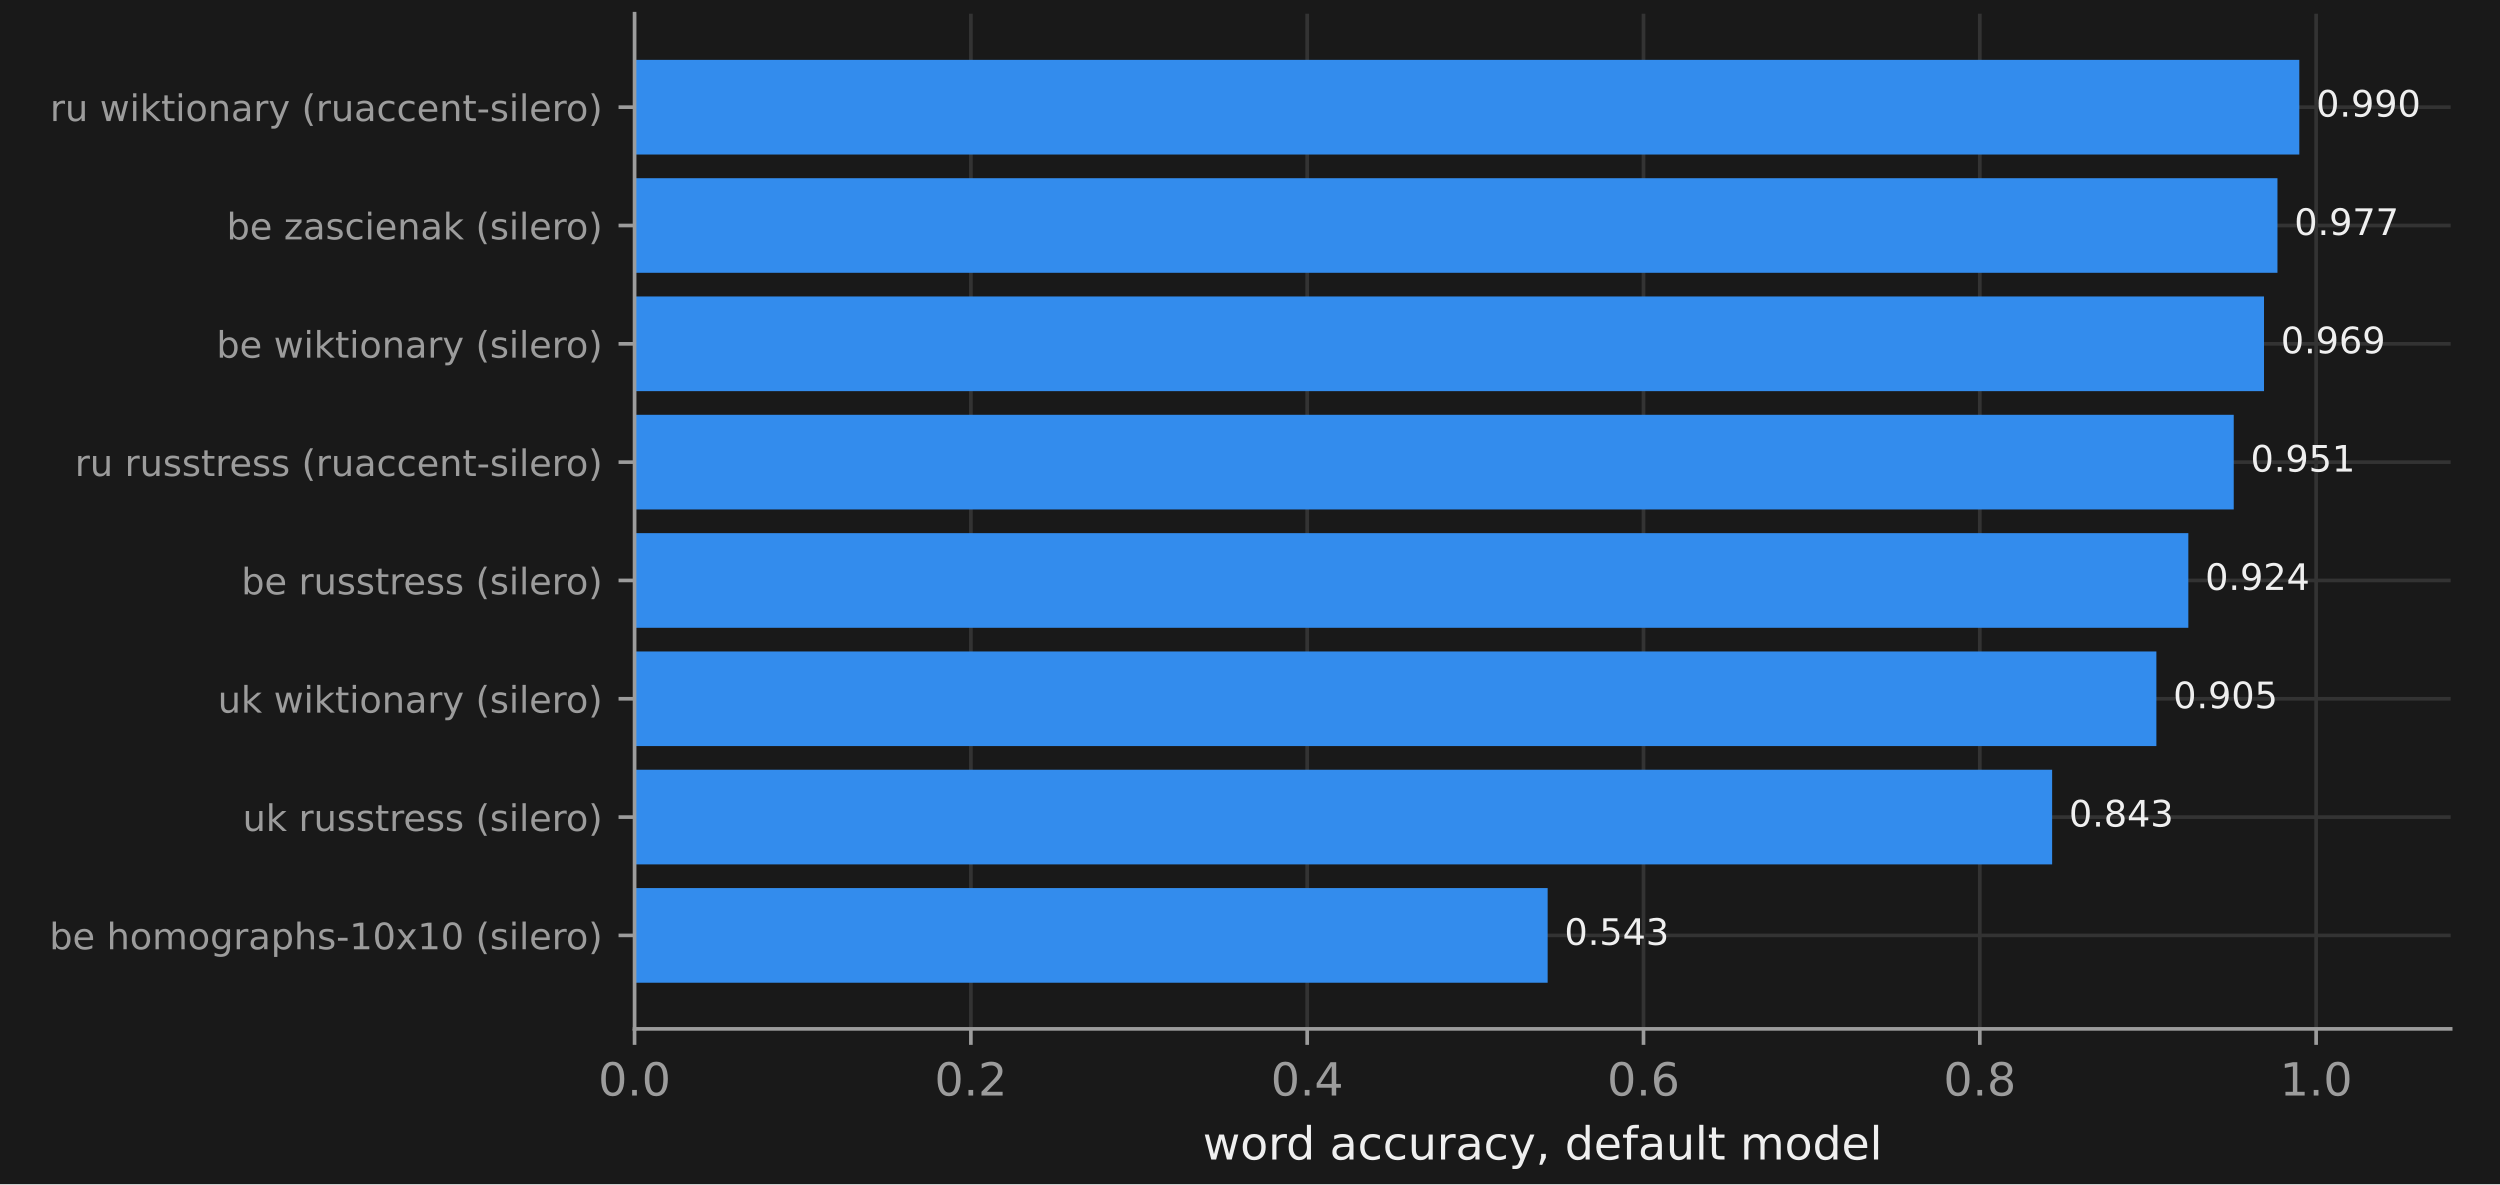
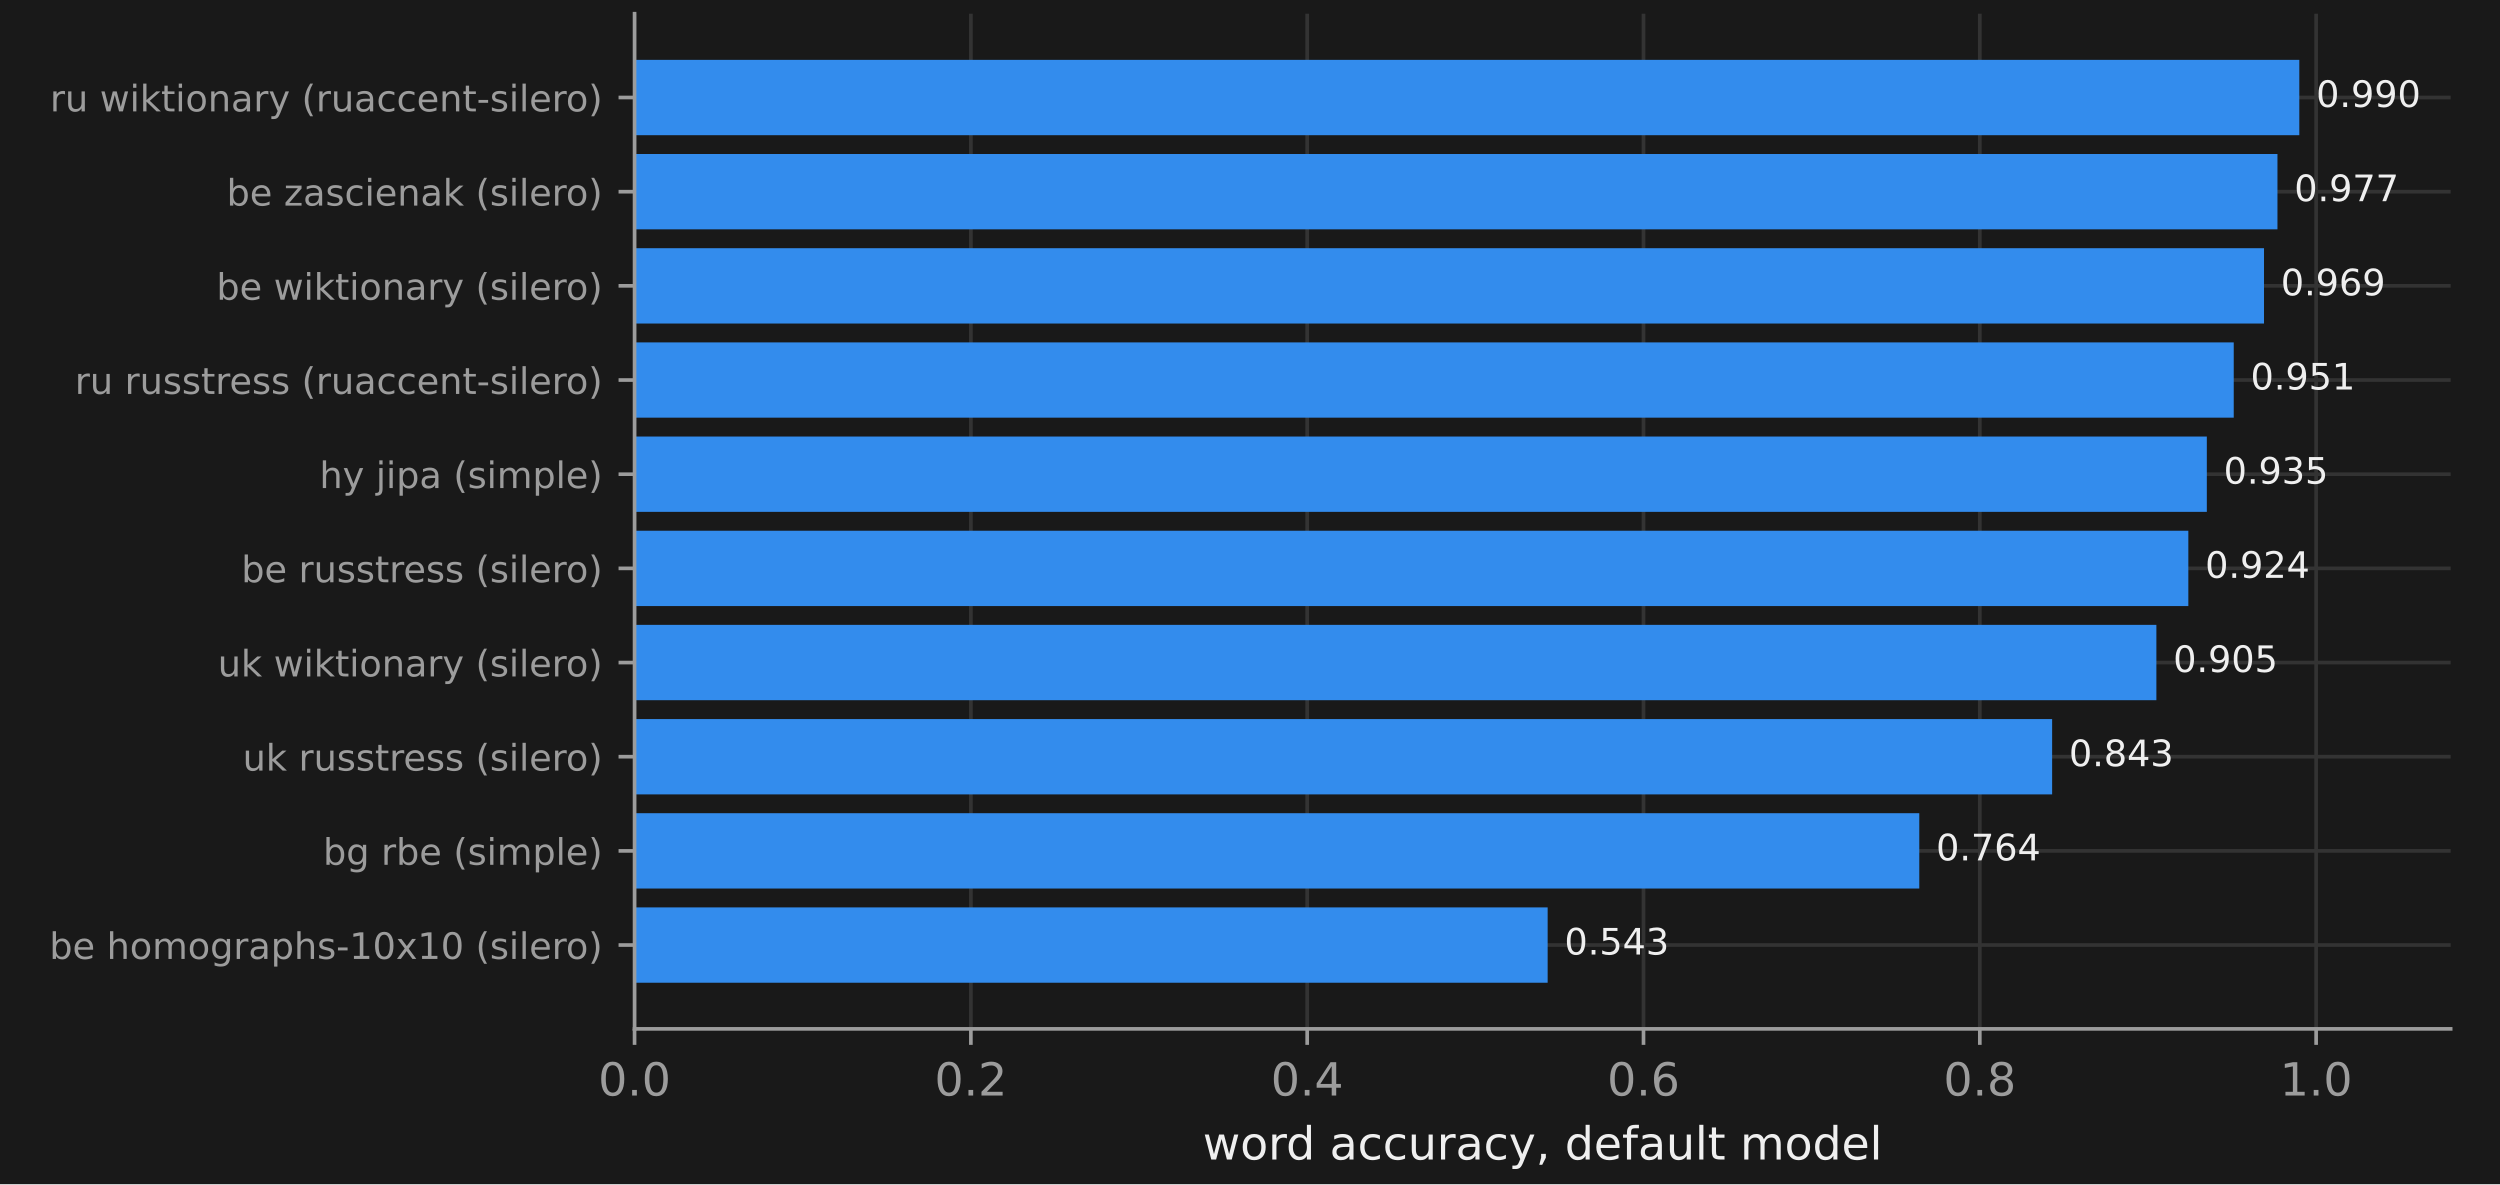
<svg xmlns="http://www.w3.org/2000/svg" xmlns:xlink="http://www.w3.org/1999/xlink" width="547.2pt" height="259.2pt" viewBox="0 0 547.2 259.2" version="1.1">
  <defs>
    <style type="text/css">*{stroke-linejoin: round; stroke-linecap: butt}</style>
  </defs>
  <g id="figure_1">
    <g id="patch_1">
      <path d="M 0 259.2  L 547.2 259.2  L 547.2 0  L 0 0  z " style="fill: #191919" />
    </g>
    <g id="axes_1">
      <g id="patch_2">
        <path d="M 138.891 225.199  L 536.4 225.199  L 536.4 3  L 138.891 3  z " style="fill: #191919" />
      </g>
      <g id="matplotlib.axis_1">
        <g id="xtick_1">
          <g id="line2d_1">
            <path d="M 138.891 225.199  L 138.891 3  " clip-path="url(#p09bb8a6167)" style="fill: none; stroke: #333333; stroke-width: 0.8; stroke-linecap: square" />
          </g>
          <g id="line2d_2">
            <defs>
              <path id="mc3cc2e16f8" d="M 0 0  L 0 3.5  " style="stroke: #9c9c9c; stroke-width: 0.8" />
            </defs>
            <g>
              <use xlink:href="#mc3cc2e16f8" x="138.891" y="225.199" style="fill: #9c9c9c; stroke: #9c9c9c; stroke-width: 0.8" />
            </g>
          </g>
          <g id="text_1">
            <text style="font-size: 10px; font-family: 'DejaVu Sans', 'Bitstream Vera Sans', 'Computer Modern Sans Serif', 'Lucida Grande', 'Verdana', 'Geneva', 'Lucid', 'Arial', 'Helvetica', 'Avant Garde', sans-serif; text-anchor: middle; fill: #9c9c9c" x="138.891" y="239.797" transform="rotate(-0 138.8913 239.7966)">0.0</text>
          </g>
        </g>
        <g id="xtick_2">
          <g id="line2d_3">
            <path d="M 212.504 225.199  L 212.504 3  " clip-path="url(#p09bb8a6167)" style="fill: none; stroke: #333333; stroke-width: 0.8; stroke-linecap: square" />
          </g>
          <g id="line2d_4">
            <g>
              <use xlink:href="#mc3cc2e16f8" x="212.504" y="225.199" style="fill: #9c9c9c; stroke: #9c9c9c; stroke-width: 0.8" />
            </g>
          </g>
          <g id="text_2">
            <text style="font-size: 10px; font-family: 'DejaVu Sans', 'Bitstream Vera Sans', 'Computer Modern Sans Serif', 'Lucida Grande', 'Verdana', 'Geneva', 'Lucid', 'Arial', 'Helvetica', 'Avant Garde', sans-serif; text-anchor: middle; fill: #9c9c9c" x="212.504" y="239.797" transform="rotate(-0 212.504 239.7966)">0.2</text>
          </g>
        </g>
        <g id="xtick_3">
          <g id="line2d_5">
            <path d="M 286.117 225.199  L 286.117 3  " clip-path="url(#p09bb8a6167)" style="fill: none; stroke: #333333; stroke-width: 0.8; stroke-linecap: square" />
          </g>
          <g id="line2d_6">
            <g>
              <use xlink:href="#mc3cc2e16f8" x="286.117" y="225.199" style="fill: #9c9c9c; stroke: #9c9c9c; stroke-width: 0.8" />
            </g>
          </g>
          <g id="text_3">
            <text style="font-size: 10px; font-family: 'DejaVu Sans', 'Bitstream Vera Sans', 'Computer Modern Sans Serif', 'Lucida Grande', 'Verdana', 'Geneva', 'Lucid', 'Arial', 'Helvetica', 'Avant Garde', sans-serif; text-anchor: middle; fill: #9c9c9c" x="286.117" y="239.797" transform="rotate(-0 286.1167 239.7966)">0.4</text>
          </g>
        </g>
        <g id="xtick_4">
          <g id="line2d_7">
            <path d="M 359.729 225.199  L 359.729 3  " clip-path="url(#p09bb8a6167)" style="fill: none; stroke: #333333; stroke-width: 0.8; stroke-linecap: square" />
          </g>
          <g id="line2d_8">
            <g>
              <use xlink:href="#mc3cc2e16f8" x="359.729" y="225.199" style="fill: #9c9c9c; stroke: #9c9c9c; stroke-width: 0.8" />
            </g>
          </g>
          <g id="text_4">
            <text style="font-size: 10px; font-family: 'DejaVu Sans', 'Bitstream Vera Sans', 'Computer Modern Sans Serif', 'Lucida Grande', 'Verdana', 'Geneva', 'Lucid', 'Arial', 'Helvetica', 'Avant Garde', sans-serif; text-anchor: middle; fill: #9c9c9c" x="359.729" y="239.797" transform="rotate(-0 359.7294 239.7966)">0.6</text>
          </g>
        </g>
        <g id="xtick_5">
          <g id="line2d_9">
            <path d="M 433.342 225.199  L 433.342 3  " clip-path="url(#p09bb8a6167)" style="fill: none; stroke: #333333; stroke-width: 0.8; stroke-linecap: square" />
          </g>
          <g id="line2d_10">
            <g>
              <use xlink:href="#mc3cc2e16f8" x="433.342" y="225.199" style="fill: #9c9c9c; stroke: #9c9c9c; stroke-width: 0.8" />
            </g>
          </g>
          <g id="text_5">
            <text style="font-size: 10px; font-family: 'DejaVu Sans', 'Bitstream Vera Sans', 'Computer Modern Sans Serif', 'Lucida Grande', 'Verdana', 'Geneva', 'Lucid', 'Arial', 'Helvetica', 'Avant Garde', sans-serif; text-anchor: middle; fill: #9c9c9c" x="433.342" y="239.797" transform="rotate(-0 433.3422 239.7966)">0.8</text>
          </g>
        </g>
        <g id="xtick_6">
          <g id="line2d_11">
            <path d="M 506.955 225.199  L 506.955 3  " clip-path="url(#p09bb8a6167)" style="fill: none; stroke: #333333; stroke-width: 0.8; stroke-linecap: square" />
          </g>
          <g id="line2d_12">
            <g>
              <use xlink:href="#mc3cc2e16f8" x="506.955" y="225.199" style="fill: #9c9c9c; stroke: #9c9c9c; stroke-width: 0.8" />
            </g>
          </g>
          <g id="text_6">
            <text style="font-size: 10px; font-family: 'DejaVu Sans', 'Bitstream Vera Sans', 'Computer Modern Sans Serif', 'Lucida Grande', 'Verdana', 'Geneva', 'Lucid', 'Arial', 'Helvetica', 'Avant Garde', sans-serif; text-anchor: middle; fill: #9c9c9c" x="506.955" y="239.797" transform="rotate(-0 506.9549 239.7966)">1.0</text>
          </g>
        </g>
        <g id="text_7">
          <text style="font-size: 10px; font-family: 'DejaVu Sans', 'Bitstream Vera Sans', 'Computer Modern Sans Serif', 'Lucida Grande', 'Verdana', 'Geneva', 'Lucid', 'Arial', 'Helvetica', 'Avant Garde', sans-serif; text-anchor: middle; fill: #efefef" x="337.646" y="253.797" transform="rotate(-0 337.6456 253.7974)">word accuracy, default model</text>
        </g>
      </g>
      <g id="matplotlib.axis_2">
        <g id="ytick_1">
          <g id="line2d_13">
-             <path d="M 138.891 204.74  L 536.4 204.74  " clip-path="url(#p09bb8a6167)" style="fill: none; stroke: #333333; stroke-width: 0.8; stroke-linecap: square" />
+             <path d="M 138.891 206.854  L 536.4 206.854  " clip-path="url(#p09bb8a6167)" style="fill: none; stroke: #333333; stroke-width: 0.8; stroke-linecap: square" />
          </g>
          <g id="line2d_14">
            <defs>
              <path id="m61c7a5ba7b" d="M 0 0  L -3.5 0  " style="stroke: #9c9c9c; stroke-width: 0.8" />
            </defs>
            <g>
-               <use xlink:href="#m61c7a5ba7b" x="138.891" y="204.74" style="fill: #9c9c9c; stroke: #9c9c9c; stroke-width: 0.8" />
+               <use xlink:href="#m61c7a5ba7b" x="138.891" y="206.854" style="fill: #9c9c9c; stroke: #9c9c9c; stroke-width: 0.8" />
            </g>
          </g>
          <g id="text_8">
-             <text style="font-size: 8px; font-family: 'DejaVu Sans', 'Bitstream Vera Sans', 'Computer Modern Sans Serif', 'Lucida Grande', 'Verdana', 'Geneva', 'Lucid', 'Arial', 'Helvetica', 'Avant Garde', sans-serif; text-anchor: end; fill: #9c9c9c" x="131.891" y="207.779" transform="rotate(-0 131.8913 207.7795)">be homographs-10x10 (silero)</text>
+             <text style="font-size: 8px; font-family: 'DejaVu Sans', 'Bitstream Vera Sans', 'Computer Modern Sans Serif', 'Lucida Grande', 'Verdana', 'Geneva', 'Lucid', 'Arial', 'Helvetica', 'Avant Garde', sans-serif; text-anchor: end; fill: #9c9c9c" x="131.891" y="209.894" transform="rotate(-0 131.8913 209.8936)">be homographs-10x10 (silero)</text>
          </g>
        </g>
        <g id="ytick_2">
          <g id="line2d_15">
-             <path d="M 138.891 178.843  L 536.4 178.843  " clip-path="url(#p09bb8a6167)" style="fill: none; stroke: #333333; stroke-width: 0.8; stroke-linecap: square" />
+             <path d="M 138.891 186.242  L 536.4 186.242  " clip-path="url(#p09bb8a6167)" style="fill: none; stroke: #333333; stroke-width: 0.8; stroke-linecap: square" />
          </g>
          <g id="line2d_16">
            <g>
-               <use xlink:href="#m61c7a5ba7b" x="138.891" y="178.843" style="fill: #9c9c9c; stroke: #9c9c9c; stroke-width: 0.8" />
+               <use xlink:href="#m61c7a5ba7b" x="138.891" y="186.242" style="fill: #9c9c9c; stroke: #9c9c9c; stroke-width: 0.8" />
            </g>
          </g>
          <g id="text_9">
-             <text style="font-size: 8px; font-family: 'DejaVu Sans', 'Bitstream Vera Sans', 'Computer Modern Sans Serif', 'Lucida Grande', 'Verdana', 'Geneva', 'Lucid', 'Arial', 'Helvetica', 'Avant Garde', sans-serif; text-anchor: end; fill: #9c9c9c" x="131.891" y="181.882" transform="rotate(-0 131.8913 181.8822)">uk russtress (silero)</text>
+             <text style="font-size: 8px; font-family: 'DejaVu Sans', 'Bitstream Vera Sans', 'Computer Modern Sans Serif', 'Lucida Grande', 'Verdana', 'Geneva', 'Lucid', 'Arial', 'Helvetica', 'Avant Garde', sans-serif; text-anchor: end; fill: #9c9c9c" x="131.891" y="189.281" transform="rotate(-0 131.8913 189.2814)">bg rbe (simple)</text>
          </g>
        </g>
        <g id="ytick_3">
          <g id="line2d_17">
-             <path d="M 138.891 152.946  L 536.4 152.946  " clip-path="url(#p09bb8a6167)" style="fill: none; stroke: #333333; stroke-width: 0.8; stroke-linecap: square" />
+             <path d="M 138.891 165.63  L 536.4 165.63  " clip-path="url(#p09bb8a6167)" style="fill: none; stroke: #333333; stroke-width: 0.8; stroke-linecap: square" />
          </g>
          <g id="line2d_18">
            <g>
-               <use xlink:href="#m61c7a5ba7b" x="138.891" y="152.946" style="fill: #9c9c9c; stroke: #9c9c9c; stroke-width: 0.8" />
+               <use xlink:href="#m61c7a5ba7b" x="138.891" y="165.63" style="fill: #9c9c9c; stroke: #9c9c9c; stroke-width: 0.8" />
            </g>
          </g>
          <g id="text_10">
-             <text style="font-size: 8px; font-family: 'DejaVu Sans', 'Bitstream Vera Sans', 'Computer Modern Sans Serif', 'Lucida Grande', 'Verdana', 'Geneva', 'Lucid', 'Arial', 'Helvetica', 'Avant Garde', sans-serif; text-anchor: end; fill: #9c9c9c" x="131.891" y="155.985" transform="rotate(-0 131.8913 155.9849)">uk wiktionary (silero)</text>
+             <text style="font-size: 8px; font-family: 'DejaVu Sans', 'Bitstream Vera Sans', 'Computer Modern Sans Serif', 'Lucida Grande', 'Verdana', 'Geneva', 'Lucid', 'Arial', 'Helvetica', 'Avant Garde', sans-serif; text-anchor: end; fill: #9c9c9c" x="131.891" y="168.669" transform="rotate(-0 131.8913 168.6693)">uk russtress (silero)</text>
          </g>
        </g>
        <g id="ytick_4">
          <g id="line2d_19">
-             <path d="M 138.891 127.048  L 536.4 127.048  " clip-path="url(#p09bb8a6167)" style="fill: none; stroke: #333333; stroke-width: 0.8; stroke-linecap: square" />
+             <path d="M 138.891 145.018  L 536.4 145.018  " clip-path="url(#p09bb8a6167)" style="fill: none; stroke: #333333; stroke-width: 0.8; stroke-linecap: square" />
          </g>
          <g id="line2d_20">
            <g>
-               <use xlink:href="#m61c7a5ba7b" x="138.891" y="127.048" style="fill: #9c9c9c; stroke: #9c9c9c; stroke-width: 0.8" />
+               <use xlink:href="#m61c7a5ba7b" x="138.891" y="145.018" style="fill: #9c9c9c; stroke: #9c9c9c; stroke-width: 0.8" />
            </g>
          </g>
          <g id="text_11">
-             <text style="font-size: 8px; font-family: 'DejaVu Sans', 'Bitstream Vera Sans', 'Computer Modern Sans Serif', 'Lucida Grande', 'Verdana', 'Geneva', 'Lucid', 'Arial', 'Helvetica', 'Avant Garde', sans-serif; text-anchor: end; fill: #9c9c9c" x="131.891" y="130.088" transform="rotate(-0 131.8913 130.0876)">be russtress (silero)</text>
+             <text style="font-size: 8px; font-family: 'DejaVu Sans', 'Bitstream Vera Sans', 'Computer Modern Sans Serif', 'Lucida Grande', 'Verdana', 'Geneva', 'Lucid', 'Arial', 'Helvetica', 'Avant Garde', sans-serif; text-anchor: end; fill: #9c9c9c" x="131.891" y="148.057" transform="rotate(-0 131.8913 148.0572)">uk wiktionary (silero)</text>
          </g>
        </g>
        <g id="ytick_5">
          <g id="line2d_21">
-             <path d="M 138.891 101.151  L 536.4 101.151  " clip-path="url(#p09bb8a6167)" style="fill: none; stroke: #333333; stroke-width: 0.8; stroke-linecap: square" />
+             <path d="M 138.891 124.406  L 536.4 124.406  " clip-path="url(#p09bb8a6167)" style="fill: none; stroke: #333333; stroke-width: 0.8; stroke-linecap: square" />
          </g>
          <g id="line2d_22">
            <g>
-               <use xlink:href="#m61c7a5ba7b" x="138.891" y="101.151" style="fill: #9c9c9c; stroke: #9c9c9c; stroke-width: 0.8" />
+               <use xlink:href="#m61c7a5ba7b" x="138.891" y="124.406" style="fill: #9c9c9c; stroke: #9c9c9c; stroke-width: 0.8" />
            </g>
          </g>
          <g id="text_12">
-             <text style="font-size: 8px; font-family: 'DejaVu Sans', 'Bitstream Vera Sans', 'Computer Modern Sans Serif', 'Lucida Grande', 'Verdana', 'Geneva', 'Lucid', 'Arial', 'Helvetica', 'Avant Garde', sans-serif; text-anchor: end; fill: #9c9c9c" x="131.891" y="104.19" transform="rotate(-0 131.8913 104.1903)">ru russtress (ruaccent-silero)</text>
+             <text style="font-size: 8px; font-family: 'DejaVu Sans', 'Bitstream Vera Sans', 'Computer Modern Sans Serif', 'Lucida Grande', 'Verdana', 'Geneva', 'Lucid', 'Arial', 'Helvetica', 'Avant Garde', sans-serif; text-anchor: end; fill: #9c9c9c" x="131.891" y="127.445" transform="rotate(-0 131.8913 127.445)">be russtress (silero)</text>
          </g>
        </g>
        <g id="ytick_6">
          <g id="line2d_23">
-             <path d="M 138.891 75.254  L 536.4 75.254  " clip-path="url(#p09bb8a6167)" style="fill: none; stroke: #333333; stroke-width: 0.8; stroke-linecap: square" />
+             <path d="M 138.891 103.794  L 536.4 103.794  " clip-path="url(#p09bb8a6167)" style="fill: none; stroke: #333333; stroke-width: 0.8; stroke-linecap: square" />
          </g>
          <g id="line2d_24">
            <g>
-               <use xlink:href="#m61c7a5ba7b" x="138.891" y="75.254" style="fill: #9c9c9c; stroke: #9c9c9c; stroke-width: 0.8" />
+               <use xlink:href="#m61c7a5ba7b" x="138.891" y="103.794" style="fill: #9c9c9c; stroke: #9c9c9c; stroke-width: 0.8" />
            </g>
          </g>
          <g id="text_13">
-             <text style="font-size: 8px; font-family: 'DejaVu Sans', 'Bitstream Vera Sans', 'Computer Modern Sans Serif', 'Lucida Grande', 'Verdana', 'Geneva', 'Lucid', 'Arial', 'Helvetica', 'Avant Garde', sans-serif; text-anchor: end; fill: #9c9c9c" x="131.891" y="78.293" transform="rotate(-0 131.8913 78.29305)">be wiktionary (silero)</text>
+             <text style="font-size: 8px; font-family: 'DejaVu Sans', 'Bitstream Vera Sans', 'Computer Modern Sans Serif', 'Lucida Grande', 'Verdana', 'Geneva', 'Lucid', 'Arial', 'Helvetica', 'Avant Garde', sans-serif; text-anchor: end; fill: #9c9c9c" x="131.891" y="106.833" transform="rotate(-0 131.8913 106.8329)">hy jipa (simple)</text>
          </g>
        </g>
        <g id="ytick_7">
          <g id="line2d_25">
-             <path d="M 138.891 49.356  L 536.4 49.356  " clip-path="url(#p09bb8a6167)" style="fill: none; stroke: #333333; stroke-width: 0.8; stroke-linecap: square" />
+             <path d="M 138.891 83.181  L 536.4 83.181  " clip-path="url(#p09bb8a6167)" style="fill: none; stroke: #333333; stroke-width: 0.8; stroke-linecap: square" />
          </g>
          <g id="line2d_26">
            <g>
-               <use xlink:href="#m61c7a5ba7b" x="138.891" y="49.356" style="fill: #9c9c9c; stroke: #9c9c9c; stroke-width: 0.8" />
+               <use xlink:href="#m61c7a5ba7b" x="138.891" y="83.181" style="fill: #9c9c9c; stroke: #9c9c9c; stroke-width: 0.8" />
            </g>
          </g>
          <g id="text_14">
-             <text style="font-size: 8px; font-family: 'DejaVu Sans', 'Bitstream Vera Sans', 'Computer Modern Sans Serif', 'Lucida Grande', 'Verdana', 'Geneva', 'Lucid', 'Arial', 'Helvetica', 'Avant Garde', sans-serif; text-anchor: end; fill: #9c9c9c" x="131.891" y="52.396" transform="rotate(-0 131.8913 52.39576)">be zascienak (silero)</text>
+             <text style="font-size: 8px; font-family: 'DejaVu Sans', 'Bitstream Vera Sans', 'Computer Modern Sans Serif', 'Lucida Grande', 'Verdana', 'Geneva', 'Lucid', 'Arial', 'Helvetica', 'Avant Garde', sans-serif; text-anchor: end; fill: #9c9c9c" x="131.891" y="86.221" transform="rotate(-0 131.8913 86.22079)">ru russtress (ruaccent-silero)</text>
          </g>
        </g>
        <g id="ytick_8">
          <g id="line2d_27">
-             <path d="M 138.891 23.459  L 536.4 23.459  " clip-path="url(#p09bb8a6167)" style="fill: none; stroke: #333333; stroke-width: 0.8; stroke-linecap: square" />
+             <path d="M 138.891 62.569  L 536.4 62.569  " clip-path="url(#p09bb8a6167)" style="fill: none; stroke: #333333; stroke-width: 0.8; stroke-linecap: square" />
          </g>
          <g id="line2d_28">
            <g>
-               <use xlink:href="#m61c7a5ba7b" x="138.891" y="23.459" style="fill: #9c9c9c; stroke: #9c9c9c; stroke-width: 0.8" />
+               <use xlink:href="#m61c7a5ba7b" x="138.891" y="62.569" style="fill: #9c9c9c; stroke: #9c9c9c; stroke-width: 0.8" />
            </g>
          </g>
          <g id="text_15">
-             <text style="font-size: 8px; font-family: 'DejaVu Sans', 'Bitstream Vera Sans', 'Computer Modern Sans Serif', 'Lucida Grande', 'Verdana', 'Geneva', 'Lucid', 'Arial', 'Helvetica', 'Avant Garde', sans-serif; text-anchor: end; fill: #9c9c9c" x="131.891" y="26.498" transform="rotate(-0 131.8913 26.49847)">ru wiktionary (ruaccent-silero)</text>
+             <text style="font-size: 8px; font-family: 'DejaVu Sans', 'Bitstream Vera Sans', 'Computer Modern Sans Serif', 'Lucida Grande', 'Verdana', 'Geneva', 'Lucid', 'Arial', 'Helvetica', 'Avant Garde', sans-serif; text-anchor: end; fill: #9c9c9c" x="131.891" y="65.609" transform="rotate(-0 131.8913 65.60867)">be wiktionary (silero)</text>
+           </g>
+         </g>
+         <g id="ytick_9">
+           <g id="line2d_29">
+             <path d="M 138.891 41.957  L 536.4 41.957  " clip-path="url(#p09bb8a6167)" style="fill: none; stroke: #333333; stroke-width: 0.8; stroke-linecap: square" />
+           </g>
+           <g id="line2d_30">
+             <g>
+               <use xlink:href="#m61c7a5ba7b" x="138.891" y="41.957" style="fill: #9c9c9c; stroke: #9c9c9c; stroke-width: 0.8" />
+             </g>
+           </g>
+           <g id="text_16">
+             <text style="font-size: 8px; font-family: 'DejaVu Sans', 'Bitstream Vera Sans', 'Computer Modern Sans Serif', 'Lucida Grande', 'Verdana', 'Geneva', 'Lucid', 'Arial', 'Helvetica', 'Avant Garde', sans-serif; text-anchor: end; fill: #9c9c9c" x="131.891" y="44.997" transform="rotate(-0 131.8913 44.99654)">be zascienak (silero)</text>
+           </g>
+         </g>
+         <g id="ytick_10">
+           <g id="line2d_31">
+             <path d="M 138.891 21.345  L 536.4 21.345  " clip-path="url(#p09bb8a6167)" style="fill: none; stroke: #333333; stroke-width: 0.8; stroke-linecap: square" />
+           </g>
+           <g id="line2d_32">
+             <g>
+               <use xlink:href="#m61c7a5ba7b" x="138.891" y="21.345" style="fill: #9c9c9c; stroke: #9c9c9c; stroke-width: 0.8" />
+             </g>
+           </g>
+           <g id="text_17">
+             <text style="font-size: 8px; font-family: 'DejaVu Sans', 'Bitstream Vera Sans', 'Computer Modern Sans Serif', 'Lucida Grande', 'Verdana', 'Geneva', 'Lucid', 'Arial', 'Helvetica', 'Avant Garde', sans-serif; text-anchor: end; fill: #9c9c9c" x="131.891" y="24.384" transform="rotate(-0 131.8913 24.38441)">ru wiktionary (ruaccent-silero)</text>
          </g>
        </g>
      </g>
      <g id="patch_3">
-         <path d="M 138.891 215.099  L 338.75 215.099  L 338.75 194.381  L 138.891 194.381  z " clip-path="url(#p09bb8a6167)" style="fill: #338ced" />
+         <path d="M 138.891 215.099  L 338.75 215.099  L 338.75 198.609  L 138.891 198.609  z " clip-path="url(#p09bb8a6167)" style="fill: #338ced" />
      </g>
      <g id="patch_4">
-         <path d="M 138.891 189.202  L 449.169 189.202  L 449.169 168.484  L 138.891 168.484  z " clip-path="url(#p09bb8a6167)" style="fill: #338ced" />
+         <path d="M 138.891 194.487  L 420.092 194.487  L 420.092 177.997  L 138.891 177.997  z " clip-path="url(#p09bb8a6167)" style="fill: #338ced" />
      </g>
      <g id="patch_5">
-         <path d="M 138.891 163.304  L 471.989 163.304  L 471.989 142.587  L 138.891 142.587  z " clip-path="url(#p09bb8a6167)" style="fill: #338ced" />
+         <path d="M 138.891 173.875  L 449.169 173.875  L 449.169 157.385  L 138.891 157.385  z " clip-path="url(#p09bb8a6167)" style="fill: #338ced" />
      </g>
      <g id="patch_6">
-         <path d="M 138.891 137.407  L 478.982 137.407  L 478.982 116.689  L 138.891 116.689  z " clip-path="url(#p09bb8a6167)" style="fill: #338ced" />
+         <path d="M 138.891 153.263  L 471.989 153.263  L 471.989 136.773  L 138.891 136.773  z " clip-path="url(#p09bb8a6167)" style="fill: #338ced" />
      </g>
      <g id="patch_7">
-         <path d="M 138.891 111.51  L 488.92 111.51  L 488.92 90.792  L 138.891 90.792  z " clip-path="url(#p09bb8a6167)" style="fill: #338ced" />
+         <path d="M 138.891 132.651  L 478.982 132.651  L 478.982 116.161  L 138.891 116.161  z " clip-path="url(#p09bb8a6167)" style="fill: #338ced" />
      </g>
      <g id="patch_8">
-         <path d="M 138.891 85.613  L 495.545 85.613  L 495.545 64.895  L 138.891 64.895  z " clip-path="url(#p09bb8a6167)" style="fill: #338ced" />
+         <path d="M 138.891 112.038  L 483.031 112.038  L 483.031 95.549  L 138.891 95.549  z " clip-path="url(#p09bb8a6167)" style="fill: #338ced" />
      </g>
      <g id="patch_9">
-         <path d="M 138.891 59.715  L 498.489 59.715  L 498.489 38.997  L 138.891 38.997  z " clip-path="url(#p09bb8a6167)" style="fill: #338ced" />
+         <path d="M 138.891 91.426  L 488.92 91.426  L 488.92 74.937  L 138.891 74.937  z " clip-path="url(#p09bb8a6167)" style="fill: #338ced" />
      </g>
      <g id="patch_10">
-         <path d="M 138.891 33.818  L 503.274 33.818  L 503.274 13.1  L 138.891 13.1  z " clip-path="url(#p09bb8a6167)" style="fill: #338ced" />
+         <path d="M 138.891 70.814  L 495.545 70.814  L 495.545 54.324  L 138.891 54.324  z " clip-path="url(#p09bb8a6167)" style="fill: #338ced" />
      </g>
      <g id="patch_11">
+         <path d="M 138.891 50.202  L 498.489 50.202  L 498.489 33.712  L 138.891 33.712  z " clip-path="url(#p09bb8a6167)" style="fill: #338ced" />
+       </g>
+       <g id="patch_12">
+         <path d="M 138.891 29.59  L 503.274 29.59  L 503.274 13.1  L 138.891 13.1  z " clip-path="url(#p09bb8a6167)" style="fill: #338ced" />
+       </g>
+       <g id="patch_13">
        <path d="M 138.891 225.199  L 138.891 3  " style="fill: none; stroke: #9c9c9c; stroke-width: 0.8; stroke-linejoin: miter; stroke-linecap: square" />
      </g>
-       <g id="patch_12">
+       <g id="patch_14">
        <path d="M 138.891 225.199  L 536.4 225.199  " style="fill: none; stroke: #9c9c9c; stroke-width: 0.8; stroke-linejoin: miter; stroke-linecap: square" />
      </g>
-       <g id="text_16">
-         <text style="font-size: 8px; font-family: 'DejaVu Sans', 'Bitstream Vera Sans', 'Computer Modern Sans Serif', 'Lucida Grande', 'Verdana', 'Geneva', 'Lucid', 'Arial', 'Helvetica', 'Avant Garde', sans-serif; text-anchor: start; fill: #efefef" x="342.43" y="206.818" transform="rotate(-0 342.4305 206.8182)">0.543</text>
-       </g>
-       <g id="text_17">
-         <text style="font-size: 8px; font-family: 'DejaVu Sans', 'Bitstream Vera Sans', 'Computer Modern Sans Serif', 'Lucida Grande', 'Verdana', 'Geneva', 'Lucid', 'Arial', 'Helvetica', 'Avant Garde', sans-serif; text-anchor: start; fill: #efefef" x="452.85" y="180.921" transform="rotate(-0 452.8496 180.921)">0.843</text>
-       </g>
      <g id="text_18">
-         <text style="font-size: 8px; font-family: 'DejaVu Sans', 'Bitstream Vera Sans', 'Computer Modern Sans Serif', 'Lucida Grande', 'Verdana', 'Geneva', 'Lucid', 'Arial', 'Helvetica', 'Avant Garde', sans-serif; text-anchor: start; fill: #efefef" x="475.669" y="155.024" transform="rotate(-0 475.6695 155.0237)">0.905</text>
+         <text style="font-size: 8px; font-family: 'DejaVu Sans', 'Bitstream Vera Sans', 'Computer Modern Sans Serif', 'Lucida Grande', 'Verdana', 'Geneva', 'Lucid', 'Arial', 'Helvetica', 'Avant Garde', sans-serif; text-anchor: start; fill: #efefef" x="342.43" y="208.932" transform="rotate(-0 342.4305 208.9323)">0.543</text>
      </g>
      <g id="text_19">
-         <text style="font-size: 8px; font-family: 'DejaVu Sans', 'Bitstream Vera Sans', 'Computer Modern Sans Serif', 'Lucida Grande', 'Verdana', 'Geneva', 'Lucid', 'Arial', 'Helvetica', 'Avant Garde', sans-serif; text-anchor: start; fill: #efefef" x="482.663" y="129.126" transform="rotate(-0 482.6627 129.1264)">0.924</text>
+         <text style="font-size: 8px; font-family: 'DejaVu Sans', 'Bitstream Vera Sans', 'Computer Modern Sans Serif', 'Lucida Grande', 'Verdana', 'Geneva', 'Lucid', 'Arial', 'Helvetica', 'Avant Garde', sans-serif; text-anchor: start; fill: #efefef" x="423.773" y="188.32" transform="rotate(-0 423.7725 188.3202)">0.764</text>
      </g>
      <g id="text_20">
-         <text style="font-size: 8px; font-family: 'DejaVu Sans', 'Bitstream Vera Sans', 'Computer Modern Sans Serif', 'Lucida Grande', 'Verdana', 'Geneva', 'Lucid', 'Arial', 'Helvetica', 'Avant Garde', sans-serif; text-anchor: start; fill: #efefef" x="492.6" y="103.229" transform="rotate(-0 492.6004 103.2291)">0.951</text>
+         <text style="font-size: 8px; font-family: 'DejaVu Sans', 'Bitstream Vera Sans', 'Computer Modern Sans Serif', 'Lucida Grande', 'Verdana', 'Geneva', 'Lucid', 'Arial', 'Helvetica', 'Avant Garde', sans-serif; text-anchor: start; fill: #efefef" x="452.85" y="167.708" transform="rotate(-0 452.8496 167.7081)">0.843</text>
      </g>
      <g id="text_21">
-         <text style="font-size: 8px; font-family: 'DejaVu Sans', 'Bitstream Vera Sans', 'Computer Modern Sans Serif', 'Lucida Grande', 'Verdana', 'Geneva', 'Lucid', 'Arial', 'Helvetica', 'Avant Garde', sans-serif; text-anchor: start; fill: #efefef" x="499.226" y="77.332" transform="rotate(-0 499.2256 77.3318)">0.969</text>
+         <text style="font-size: 8px; font-family: 'DejaVu Sans', 'Bitstream Vera Sans', 'Computer Modern Sans Serif', 'Lucida Grande', 'Verdana', 'Geneva', 'Lucid', 'Arial', 'Helvetica', 'Avant Garde', sans-serif; text-anchor: start; fill: #efefef" x="475.669" y="147.096" transform="rotate(-0 475.6695 147.0959)">0.905</text>
      </g>
      <g id="text_22">
-         <text style="font-size: 8px; font-family: 'DejaVu Sans', 'Bitstream Vera Sans', 'Computer Modern Sans Serif', 'Lucida Grande', 'Verdana', 'Geneva', 'Lucid', 'Arial', 'Helvetica', 'Avant Garde', sans-serif; text-anchor: start; fill: #efefef" x="502.17" y="51.435" transform="rotate(-0 502.1701 51.43451)">0.977</text>
+         <text style="font-size: 8px; font-family: 'DejaVu Sans', 'Bitstream Vera Sans', 'Computer Modern Sans Serif', 'Lucida Grande', 'Verdana', 'Geneva', 'Lucid', 'Arial', 'Helvetica', 'Avant Garde', sans-serif; text-anchor: start; fill: #efefef" x="482.663" y="126.484" transform="rotate(-0 482.6627 126.4838)">0.924</text>
      </g>
      <g id="text_23">
-         <text style="font-size: 8px; font-family: 'DejaVu Sans', 'Bitstream Vera Sans', 'Computer Modern Sans Serif', 'Lucida Grande', 'Verdana', 'Geneva', 'Lucid', 'Arial', 'Helvetica', 'Avant Garde', sans-serif; text-anchor: start; fill: #efefef" x="506.955" y="25.537" transform="rotate(-0 506.9549 25.53722)">0.990</text>
+         <text style="font-size: 8px; font-family: 'DejaVu Sans', 'Bitstream Vera Sans', 'Computer Modern Sans Serif', 'Lucida Grande', 'Verdana', 'Geneva', 'Lucid', 'Arial', 'Helvetica', 'Avant Garde', sans-serif; text-anchor: start; fill: #efefef" x="486.711" y="105.872" transform="rotate(-0 486.7114 105.8717)">0.935</text>
+       </g>
+       <g id="text_24">
+         <text style="font-size: 8px; font-family: 'DejaVu Sans', 'Bitstream Vera Sans', 'Computer Modern Sans Serif', 'Lucida Grande', 'Verdana', 'Geneva', 'Lucid', 'Arial', 'Helvetica', 'Avant Garde', sans-serif; text-anchor: start; fill: #efefef" x="492.6" y="85.26" transform="rotate(-0 492.6004 85.25954)">0.951</text>
+       </g>
+       <g id="text_25">
+         <text style="font-size: 8px; font-family: 'DejaVu Sans', 'Bitstream Vera Sans', 'Computer Modern Sans Serif', 'Lucida Grande', 'Verdana', 'Geneva', 'Lucid', 'Arial', 'Helvetica', 'Avant Garde', sans-serif; text-anchor: start; fill: #efefef" x="499.226" y="64.647" transform="rotate(-0 499.2256 64.64741)">0.969</text>
+       </g>
+       <g id="text_26">
+         <text style="font-size: 8px; font-family: 'DejaVu Sans', 'Bitstream Vera Sans', 'Computer Modern Sans Serif', 'Lucida Grande', 'Verdana', 'Geneva', 'Lucid', 'Arial', 'Helvetica', 'Avant Garde', sans-serif; text-anchor: start; fill: #efefef" x="502.17" y="44.035" transform="rotate(-0 502.1701 44.03529)">0.977</text>
+       </g>
+       <g id="text_27">
+         <text style="font-size: 8px; font-family: 'DejaVu Sans', 'Bitstream Vera Sans', 'Computer Modern Sans Serif', 'Lucida Grande', 'Verdana', 'Geneva', 'Lucid', 'Arial', 'Helvetica', 'Avant Garde', sans-serif; text-anchor: start; fill: #efefef" x="506.955" y="23.423" transform="rotate(-0 506.9549 23.42316)">0.990</text>
      </g>
    </g>
  </g>
  <defs>
    <clipPath id="p09bb8a6167">
      <rect x="138.891" y="3" width="397.509" height="222.199" />
    </clipPath>
  </defs>
</svg>
